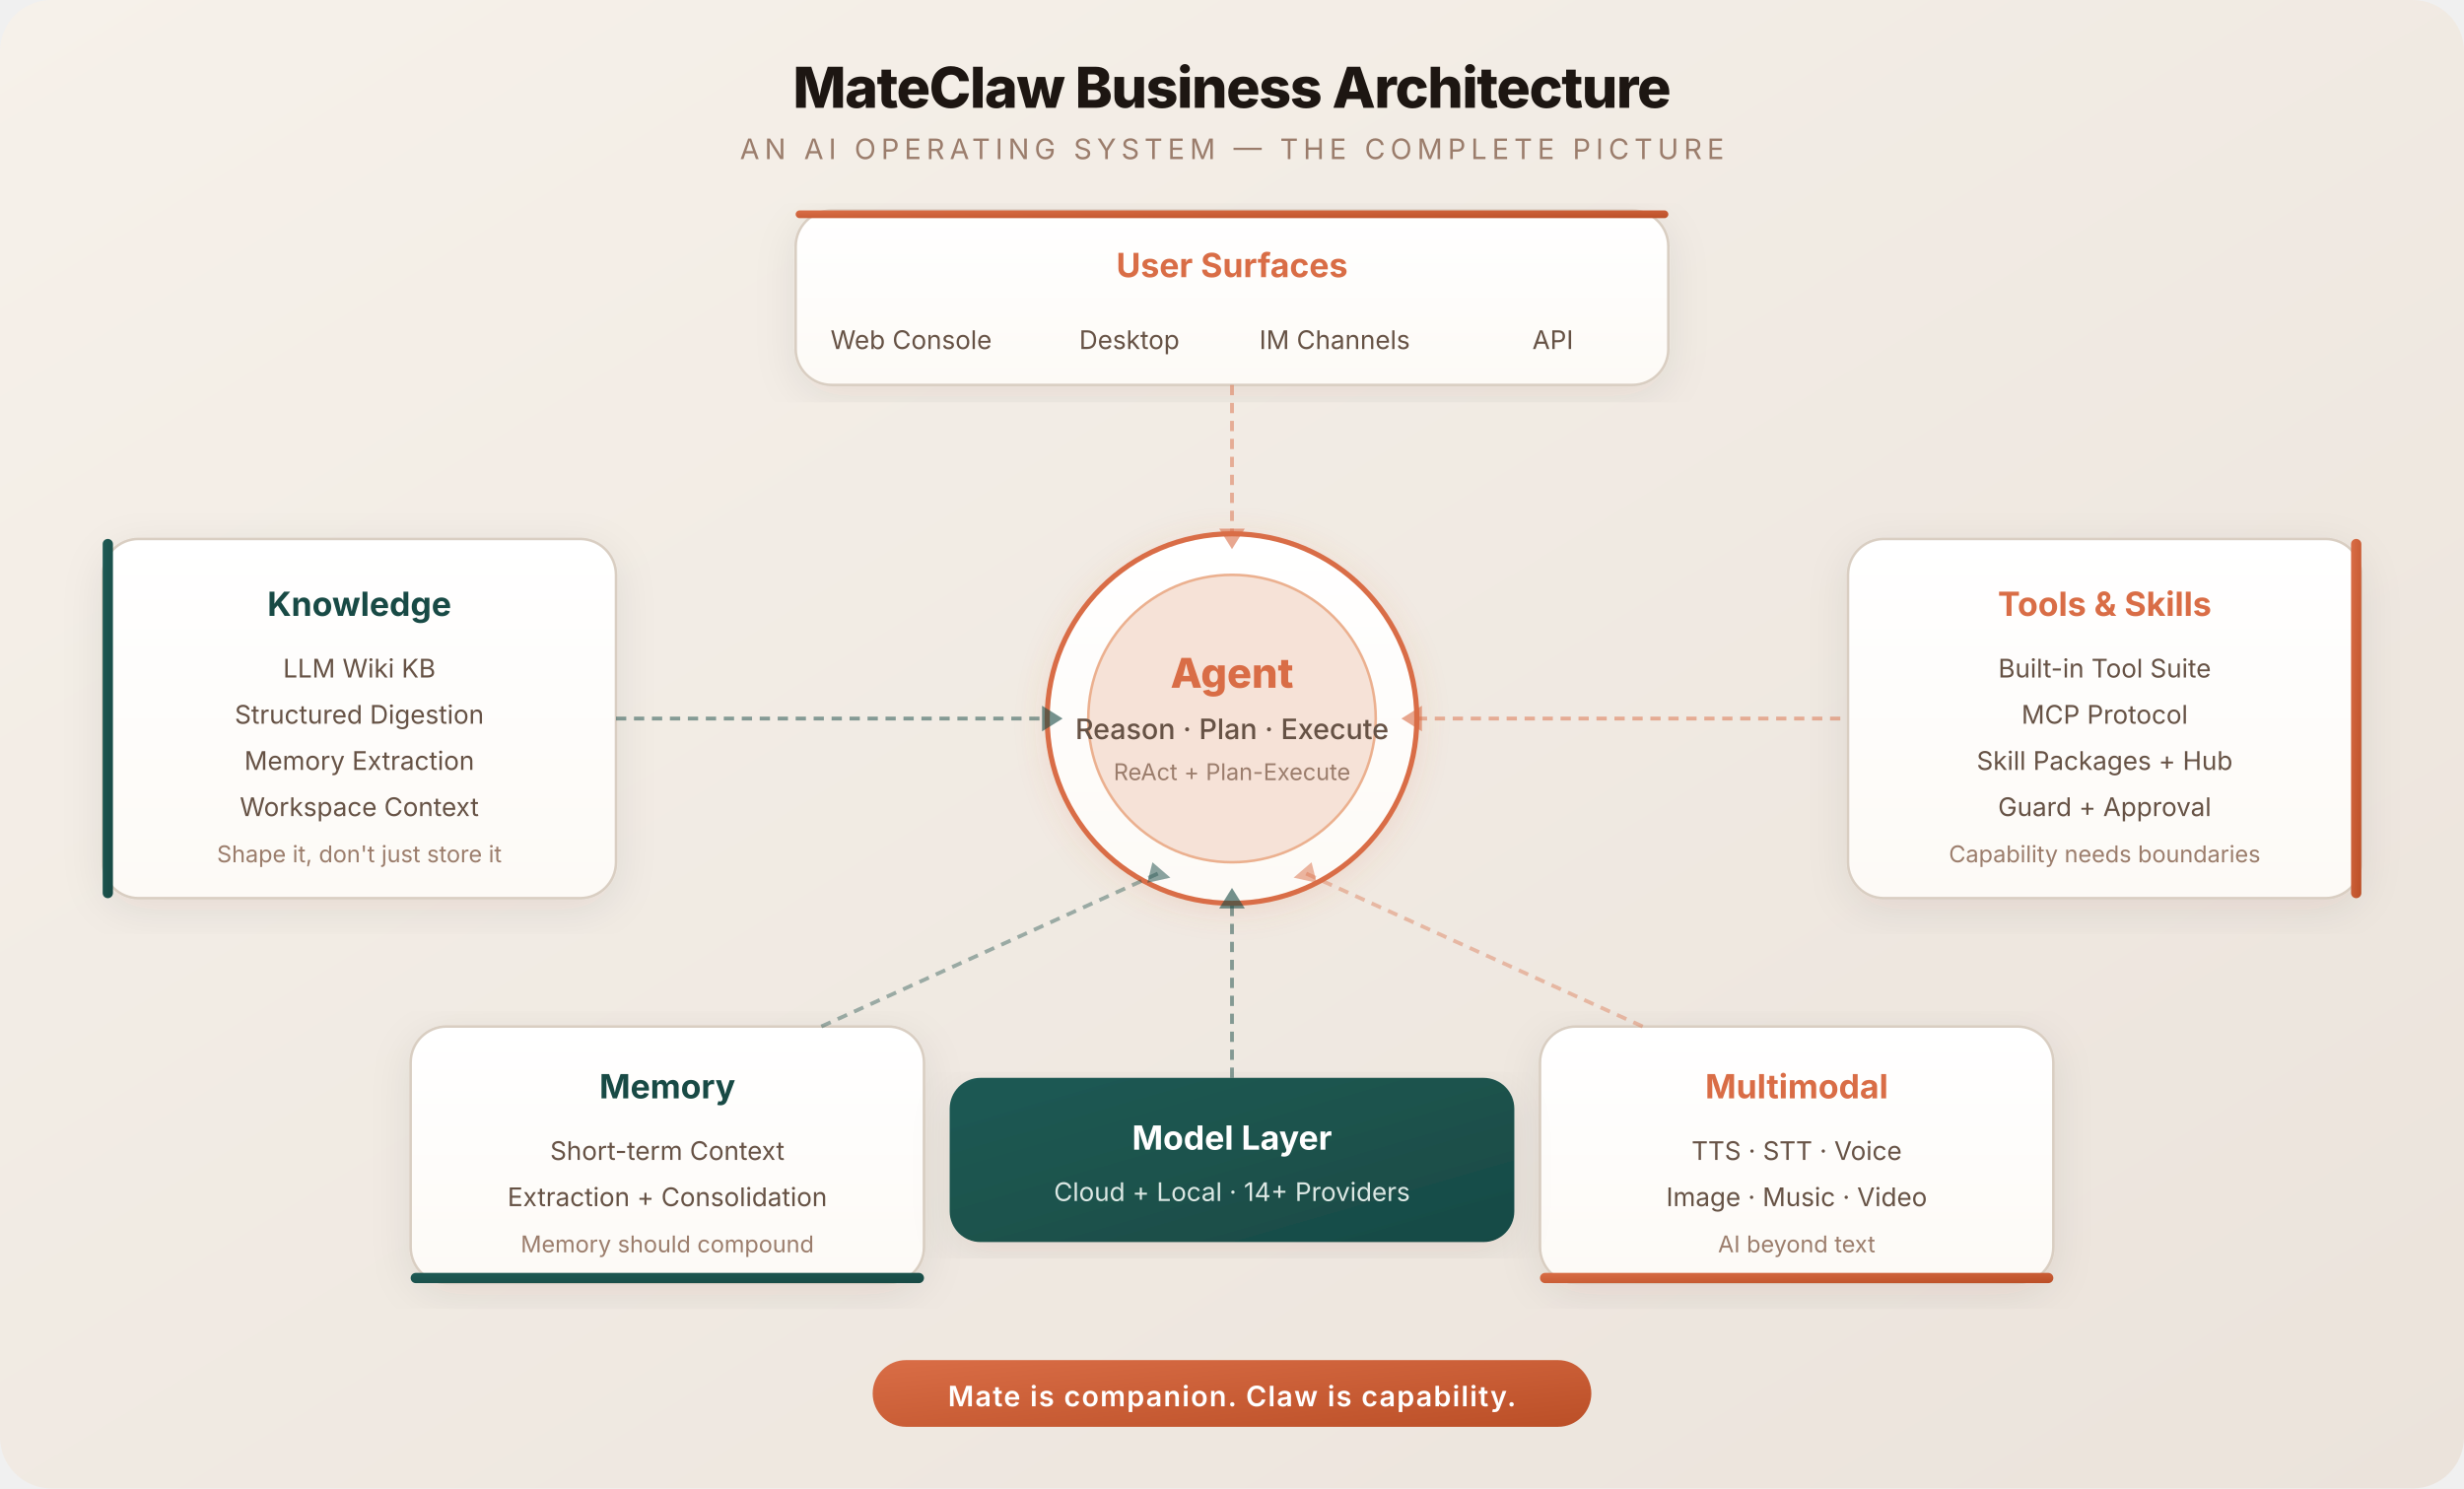
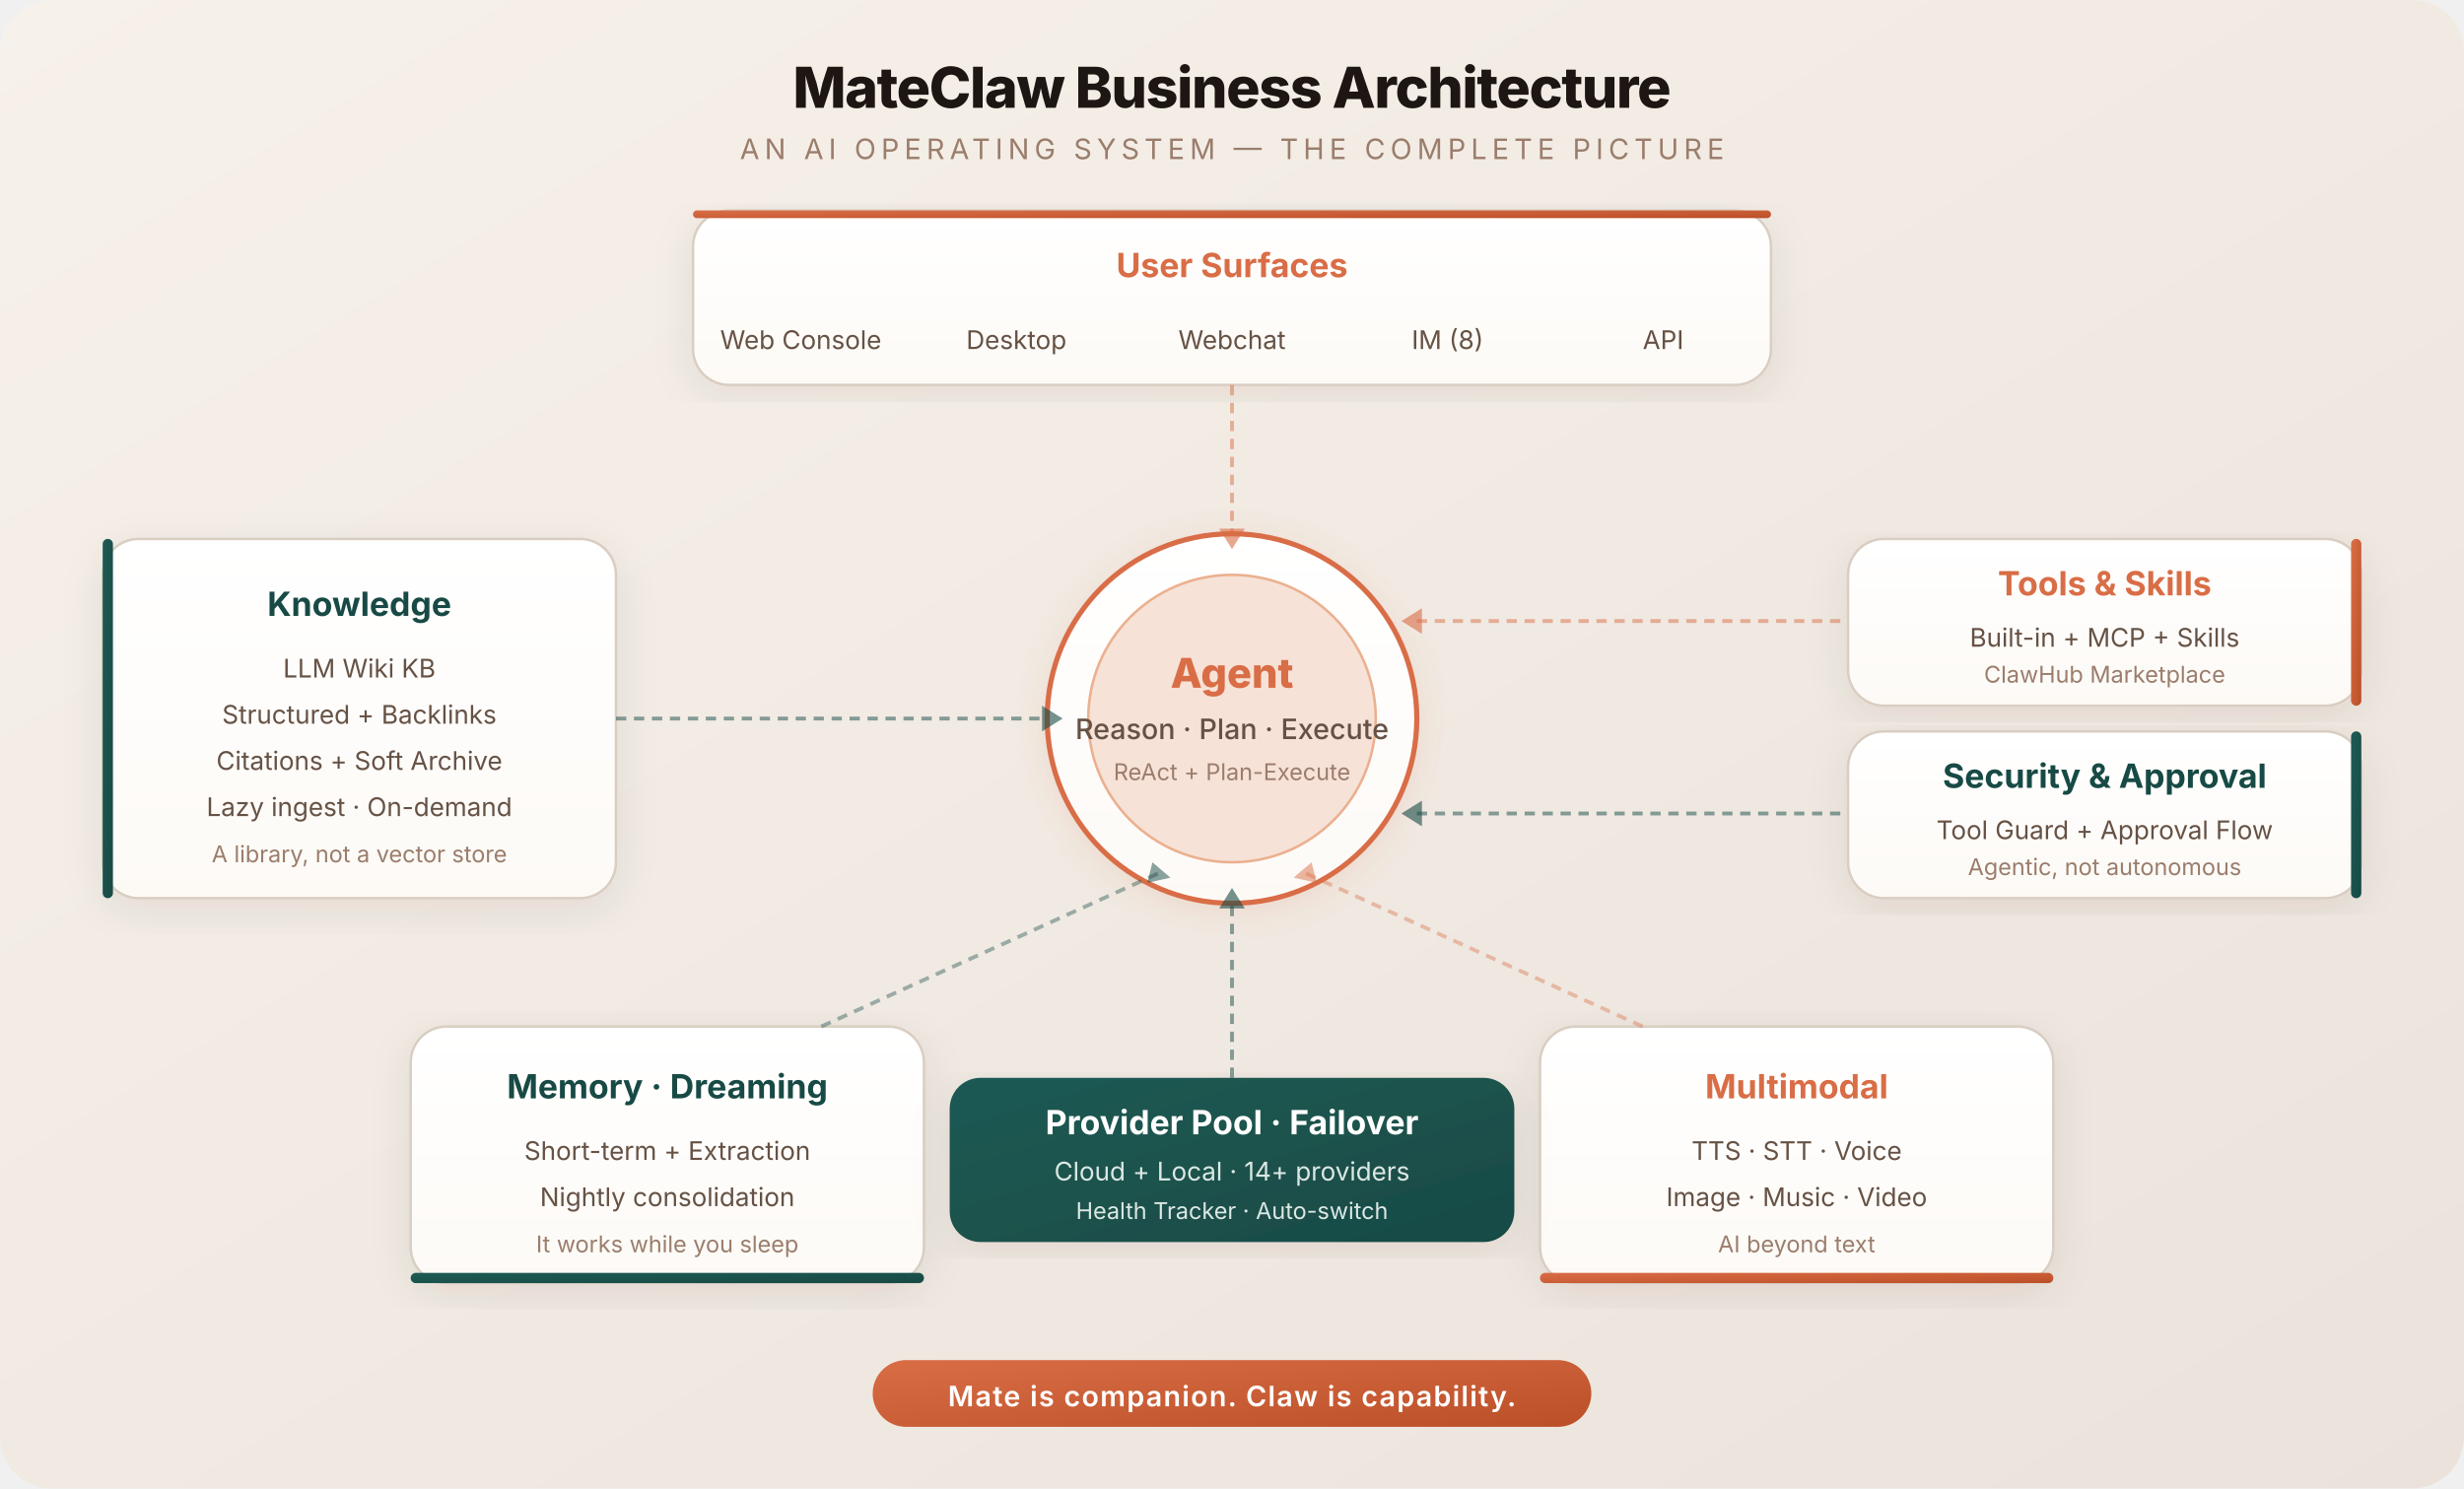
<svg xmlns="http://www.w3.org/2000/svg" viewBox="0 0 960 580" font-family="'Inter','SF Pro Display','Segoe UI',sans-serif">
  <defs>
    <linearGradient id="bg" x1="0" y1="0" x2="1" y2="1">
      <stop offset="0%" stop-color="#f6f1ea" />
      <stop offset="100%" stop-color="#ebe3db" />
    </linearGradient>
    <linearGradient id="primary" x1="0" y1="0" x2="1" y2="1">
      <stop offset="0%" stop-color="#d96d46" />
      <stop offset="100%" stop-color="#bb4f27" />
    </linearGradient>
    <linearGradient id="accent" x1="0" y1="0" x2="1" y2="1">
      <stop offset="0%" stop-color="#1e5a54" />
      <stop offset="100%" stop-color="#184a45" />
    </linearGradient>
    <linearGradient id="warm" x1="0" y1="0" x2="0" y2="1">
      <stop offset="0%" stop-color="#ffffff" />
      <stop offset="100%" stop-color="#fdfaf6" />
    </linearGradient>
    <filter id="shadow">
      <feDropShadow dx="0" dy="4" stdDeviation="8" flood-color="#3a2013" flood-opacity="0.08" />
    </filter>
    <filter id="glow">
      <feDropShadow dx="0" dy="2" stdDeviation="6" flood-color="#d96d46" flood-opacity="0.15" />
    </filter>
  </defs>
  <rect width="960" height="580" rx="20" fill="url(#bg)" />
  <text x="480" y="42" text-anchor="middle" font-size="22" font-weight="800" fill="#1d1612" letter-spacing="-0.5">MateClaw Business Architecture</text>
  <text x="480" y="62" text-anchor="middle" font-size="11" fill="#9b7d6c" letter-spacing="2">AN AI OPERATING SYSTEM — THE COMPLETE PICTURE</text>
  <circle cx="480" cy="280" r="72" fill="url(#warm)" stroke="#d96d46" stroke-width="2" filter="url(#glow)" />
  <circle cx="480" cy="280" r="56" fill="#f6e2d7" stroke="#ebb08f" stroke-width="1" />
  <text x="480" y="268" text-anchor="middle" font-size="16" font-weight="800" fill="#d96d46">Agent</text>
  <text x="480" y="288" text-anchor="middle" font-size="11" font-weight="500" fill="#665245">Reason · Plan · Execute</text>
  <text x="480" y="304" text-anchor="middle" font-size="9" fill="#9b7d6c">ReAct + Plan-Execute</text>
-   <rect x="310" y="82" width="340" height="68" rx="14" fill="url(#warm)" stroke="#d9cec2" stroke-width="1" filter="url(#shadow)" />
-   <rect x="310" y="82" width="340" height="3" rx="1.5" fill="url(#primary)" />
+   <rect x="270" y="82" width="420" height="68" rx="14" fill="url(#warm)" stroke="#d9cec2" stroke-width="1" filter="url(#shadow)" />
+   <rect x="270" y="82" width="420" height="3" rx="1.5" fill="url(#primary)" />
  <text x="480" y="108" text-anchor="middle" font-size="13" font-weight="700" fill="#d96d46">User Surfaces</text>
-   <text x="355" y="136" text-anchor="middle" font-size="10" fill="#665245">Web Console</text>
-   <text x="440" y="136" text-anchor="middle" font-size="10" fill="#665245">Desktop</text>
-   <text x="520" y="136" text-anchor="middle" font-size="10" fill="#665245">IM Channels</text>
-   <text x="605" y="136" text-anchor="middle" font-size="10" fill="#665245">API</text>
+   <text x="312" y="136" text-anchor="middle" font-size="10" fill="#665245">Web Console</text>
+   <text x="396" y="136" text-anchor="middle" font-size="10" fill="#665245">Desktop</text>
+   <text x="480" y="136" text-anchor="middle" font-size="10" fill="#665245">Webchat</text>
+   <text x="564" y="136" text-anchor="middle" font-size="10" fill="#665245">IM (8)</text>
+   <text x="648" y="136" text-anchor="middle" font-size="10" fill="#665245">API</text>
  <line x1="480" y1="150" x2="480" y2="208" stroke="#d96d46" stroke-width="1.5" stroke-dasharray="4,3" opacity="0.5" />
  <polygon points="475,206 480,214 485,206" fill="#d96d46" opacity="0.6" />
  <rect x="40" y="210" width="200" height="140" rx="14" fill="url(#warm)" stroke="#d9cec2" stroke-width="1" filter="url(#shadow)" />
  <rect x="40" y="210" width="4" height="140" rx="2" fill="url(#accent)" />
  <text x="140" y="240" text-anchor="middle" font-size="13" font-weight="700" fill="#184a45">Knowledge</text>
  <text x="140" y="264" text-anchor="middle" font-size="10" fill="#665245">LLM Wiki KB</text>
-   <text x="140" y="282" text-anchor="middle" font-size="10" fill="#665245">Structured Digestion</text>
-   <text x="140" y="300" text-anchor="middle" font-size="10" fill="#665245">Memory Extraction</text>
-   <text x="140" y="318" text-anchor="middle" font-size="10" fill="#665245">Workspace Context</text>
-   <text x="140" y="336" text-anchor="middle" font-size="9" fill="#9b7d6c">Shape it, don't just store it</text>
+   <text x="140" y="282" text-anchor="middle" font-size="10" fill="#665245">Structured + Backlinks</text>
+   <text x="140" y="300" text-anchor="middle" font-size="10" fill="#665245">Citations + Soft Archive</text>
+   <text x="140" y="318" text-anchor="middle" font-size="10" fill="#665245">Lazy ingest · On-demand</text>
+   <text x="140" y="336" text-anchor="middle" font-size="9" fill="#9b7d6c">A library, not a vector store</text>
  <line x1="240" y1="280" x2="408" y2="280" stroke="#184a45" stroke-width="1.5" stroke-dasharray="4,3" opacity="0.5" />
  <polygon points="406,275 414,280 406,285" fill="#184a45" opacity="0.6" />
-   <rect x="720" y="210" width="200" height="140" rx="14" fill="url(#warm)" stroke="#d9cec2" stroke-width="1" filter="url(#shadow)" />
-   <rect x="916" y="210" width="4" height="140" rx="2" fill="url(#primary)" />
-   <text x="820" y="240" text-anchor="middle" font-size="13" font-weight="700" fill="#d96d46">Tools &amp; Skills</text>
-   <text x="820" y="264" text-anchor="middle" font-size="10" fill="#665245">Built-in Tool Suite</text>
-   <text x="820" y="282" text-anchor="middle" font-size="10" fill="#665245">MCP Protocol</text>
-   <text x="820" y="300" text-anchor="middle" font-size="10" fill="#665245">Skill Packages + Hub</text>
-   <text x="820" y="318" text-anchor="middle" font-size="10" fill="#665245">Guard + Approval</text>
-   <text x="820" y="336" text-anchor="middle" font-size="9" fill="#9b7d6c">Capability needs boundaries</text>
-   <line x1="552" y1="280" x2="720" y2="280" stroke="#d96d46" stroke-width="1.5" stroke-dasharray="4,3" opacity="0.5" />
-   <polygon points="554,275 546,280 554,285" fill="#d96d46" opacity="0.6" />
+   <rect x="720" y="210" width="200" height="65" rx="14" fill="url(#warm)" stroke="#d9cec2" stroke-width="1" filter="url(#shadow)" />
+   <rect x="916" y="210" width="4" height="65" rx="2" fill="url(#primary)" />
+   <text x="820" y="232" text-anchor="middle" font-size="13" font-weight="700" fill="#d96d46">Tools &amp; Skills</text>
+   <text x="820" y="252" text-anchor="middle" font-size="10" fill="#665245">Built-in + MCP + Skills</text>
+   <text x="820" y="266" text-anchor="middle" font-size="9" fill="#9b7d6c">ClawHub Marketplace</text>
+   <line x1="552" y1="242" x2="720" y2="242" stroke="#d96d46" stroke-width="1.5" stroke-dasharray="4,3" opacity="0.5" />
+   <polygon points="554,237 546,242 554,247" fill="#d96d46" opacity="0.6" />
+   <rect x="720" y="285" width="200" height="65" rx="14" fill="url(#warm)" stroke="#d9cec2" stroke-width="1" filter="url(#shadow)" />
+   <rect x="916" y="285" width="4" height="65" rx="2" fill="url(#accent)" />
+   <text x="820" y="307" text-anchor="middle" font-size="13" font-weight="700" fill="#184a45">Security &amp; Approval</text>
+   <text x="820" y="327" text-anchor="middle" font-size="10" fill="#665245">Tool Guard + Approval Flow</text>
+   <text x="820" y="341" text-anchor="middle" font-size="9" fill="#9b7d6c">Agentic, not autonomous</text>
+   <line x1="552" y1="317" x2="720" y2="317" stroke="#184a45" stroke-width="1.5" stroke-dasharray="4,3" opacity="0.5" />
+   <polygon points="554,312 546,317 554,322" fill="#184a45" opacity="0.6" />
  <rect x="160" y="400" width="200" height="100" rx="14" fill="url(#warm)" stroke="#d9cec2" stroke-width="1" filter="url(#shadow)" />
  <rect x="160" y="496" width="200" height="4" rx="2" fill="url(#accent)" />
-   <text x="260" y="428" text-anchor="middle" font-size="13" font-weight="700" fill="#184a45">Memory</text>
-   <text x="260" y="452" text-anchor="middle" font-size="10" fill="#665245">Short-term Context</text>
-   <text x="260" y="470" text-anchor="middle" font-size="10" fill="#665245">Extraction + Consolidation</text>
-   <text x="260" y="488" text-anchor="middle" font-size="9" fill="#9b7d6c">Memory should compound</text>
+   <text x="260" y="428" text-anchor="middle" font-size="13" font-weight="700" fill="#184a45">Memory · Dreaming</text>
+   <text x="260" y="452" text-anchor="middle" font-size="10" fill="#665245">Short-term + Extraction</text>
+   <text x="260" y="470" text-anchor="middle" font-size="10" fill="#665245">Nightly consolidation</text>
+   <text x="260" y="488" text-anchor="middle" font-size="9" fill="#9b7d6c">It works while you sleep</text>
  <line x1="320" y1="400" x2="452" y2="340" stroke="#184a45" stroke-width="1.5" stroke-dasharray="4,3" opacity="0.4" />
  <polygon points="449,336 456,342 447,344" fill="#184a45" opacity="0.5" />
  <rect x="600" y="400" width="200" height="100" rx="14" fill="url(#warm)" stroke="#d9cec2" stroke-width="1" filter="url(#shadow)" />
  <rect x="600" y="496" width="200" height="4" rx="2" fill="url(#primary)" />
  <text x="700" y="428" text-anchor="middle" font-size="13" font-weight="700" fill="#d96d46">Multimodal</text>
  <text x="700" y="452" text-anchor="middle" font-size="10" fill="#665245">TTS · STT · Voice</text>
  <text x="700" y="470" text-anchor="middle" font-size="10" fill="#665245">Image · Music · Video</text>
  <text x="700" y="488" text-anchor="middle" font-size="9" fill="#9b7d6c">AI beyond text</text>
  <line x1="640" y1="400" x2="508" y2="340" stroke="#d96d46" stroke-width="1.5" stroke-dasharray="4,3" opacity="0.4" />
  <polygon points="513,344 504,342 511,336" fill="#d96d46" opacity="0.5" />
  <rect x="370" y="420" width="220" height="64" rx="12" fill="url(#accent)" filter="url(#shadow)" />
-   <text x="480" y="448" text-anchor="middle" font-size="13" font-weight="700" fill="#ffffff">Model Layer</text>
-   <text x="480" y="468" text-anchor="middle" font-size="10" fill="#dce8e4">Cloud + Local · 14+ Providers</text>
+   <text x="480" y="442" text-anchor="middle" font-size="13" font-weight="700" fill="#ffffff">Provider Pool · Failover</text>
+   <text x="480" y="460" text-anchor="middle" font-size="10" fill="#dce8e4">Cloud + Local · 14+ providers</text>
+   <text x="480" y="475" text-anchor="middle" font-size="9" fill="#dce8e4">Health Tracker · Auto-switch</text>
  <line x1="480" y1="420" x2="480" y2="352" stroke="#184a45" stroke-width="1.5" stroke-dasharray="4,3" opacity="0.5" />
  <polygon points="475,354 480,346 485,354" fill="#184a45" opacity="0.6" />
  <rect x="340" y="530" width="280" height="26" rx="13" fill="url(#primary)" />
  <text x="480" y="548" text-anchor="middle" font-size="11" font-weight="600" fill="#fff" letter-spacing="0.5">Mate is companion. Claw is capability.</text>
</svg>
